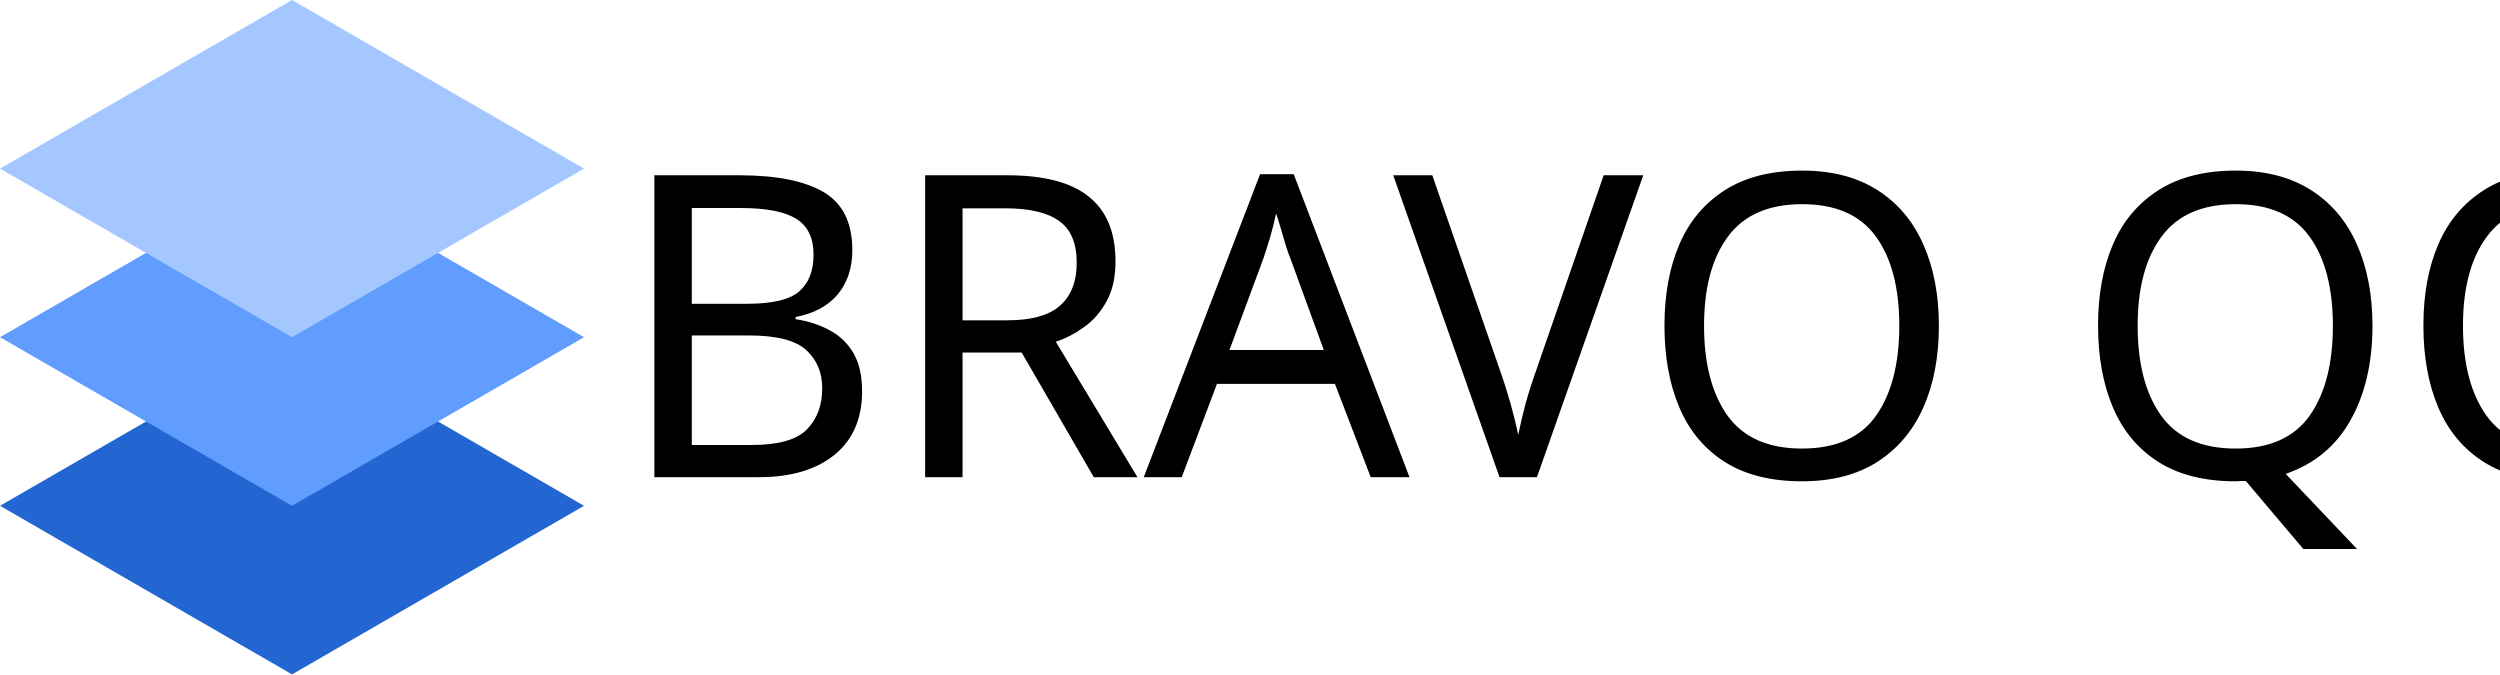
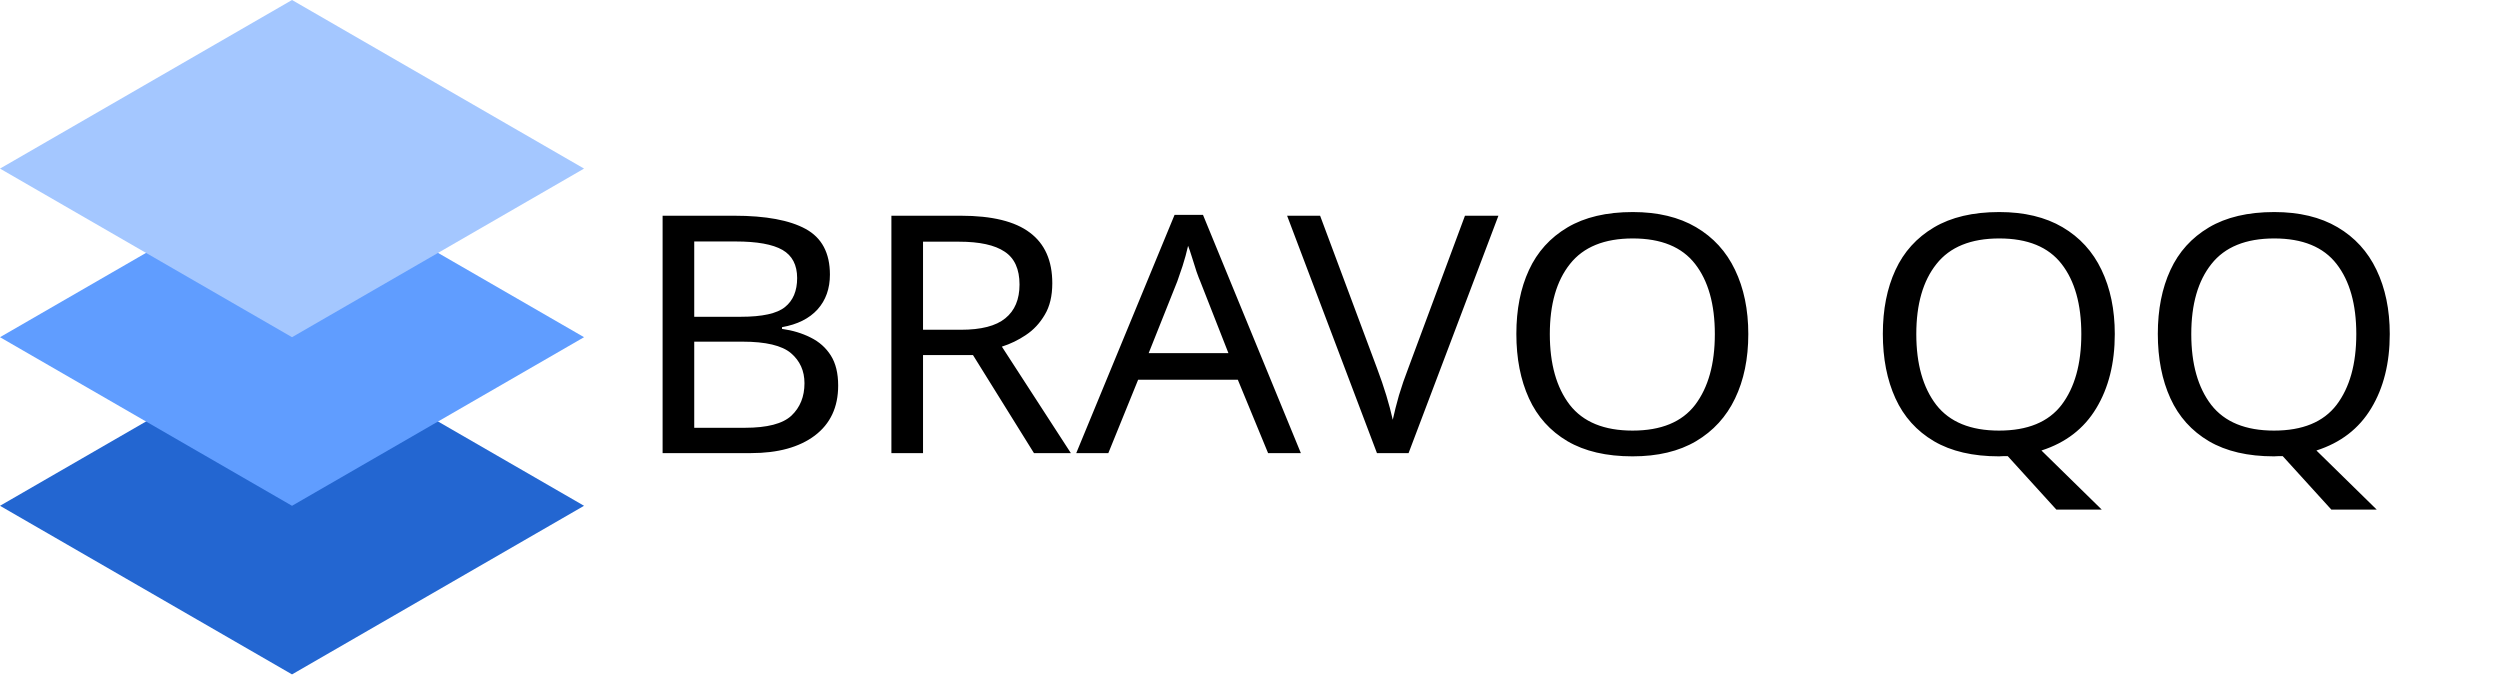
<svg xmlns="http://www.w3.org/2000/svg" width="949" height="256" version="1.1" viewbox="0 0 949 256">
  <g>
    <path fill="#2366d1" d="m110.851,128l110.851,64l-110.851,64l-110.851,-64l110.851,-64z" id="svg_1" />
    <path fill="#609dff" d="m110.851,64l110.851,64l-110.851,64l-110.851,-64l110.851,-64z" id="svg_2" />
    <path fill="#a4c7ff" d="m110.851,0l110.851,64l-110.851,64l-110.851,-64l110.851,-64z" id="svg_3" />
-     <text transform="matrix(6.58782 0 0 6.68592 -1814 -66.531)" stroke="#000" xml:space="preserve" text-anchor="start" font-family="'Signika'" font-size="24" id="svg_9" y="37.042" x="310.735" stroke-width="0" fill="#000000">BRAVO QQ</text>
+     <text transform="matrix(5.56815 0 0 5.25698 -1488.5 -15.2206)" stroke="#000" xml:space="preserve" text-anchor="start" font-family="'Commissioner'" font-size="24" id="svg_9" y="35.613" x="310.168" stroke-width="0" fill="#000000">BRAVO QQ</text>
  </g>
</svg>
